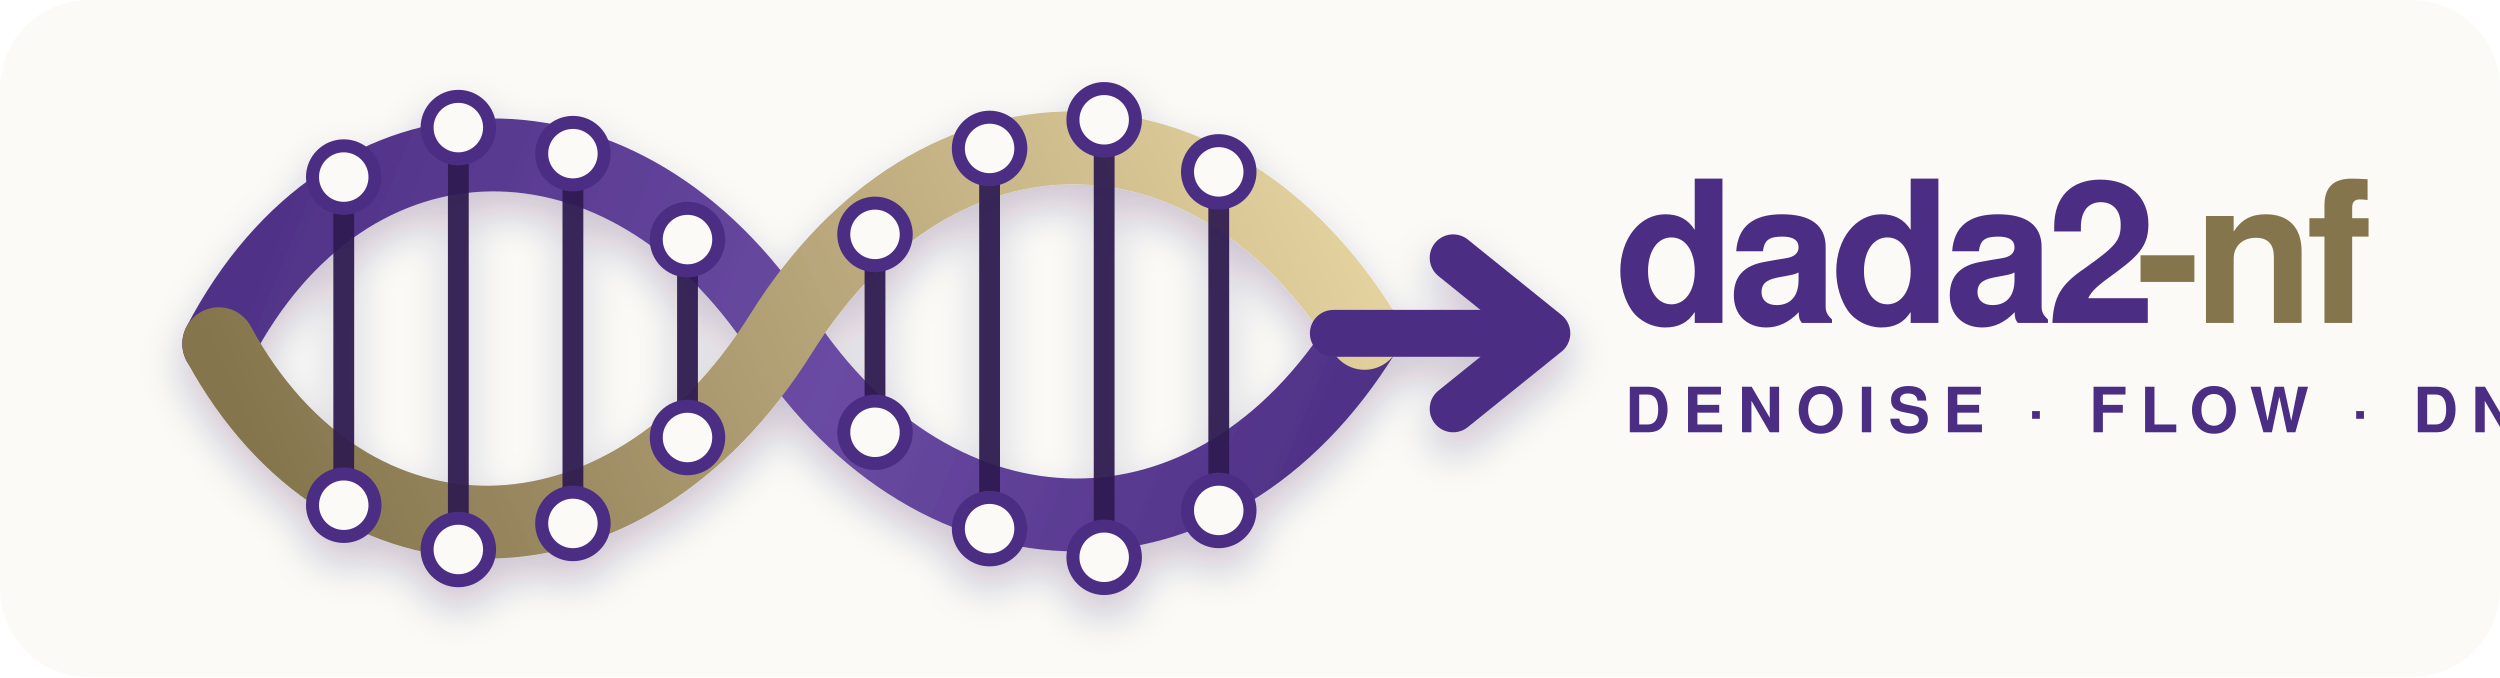
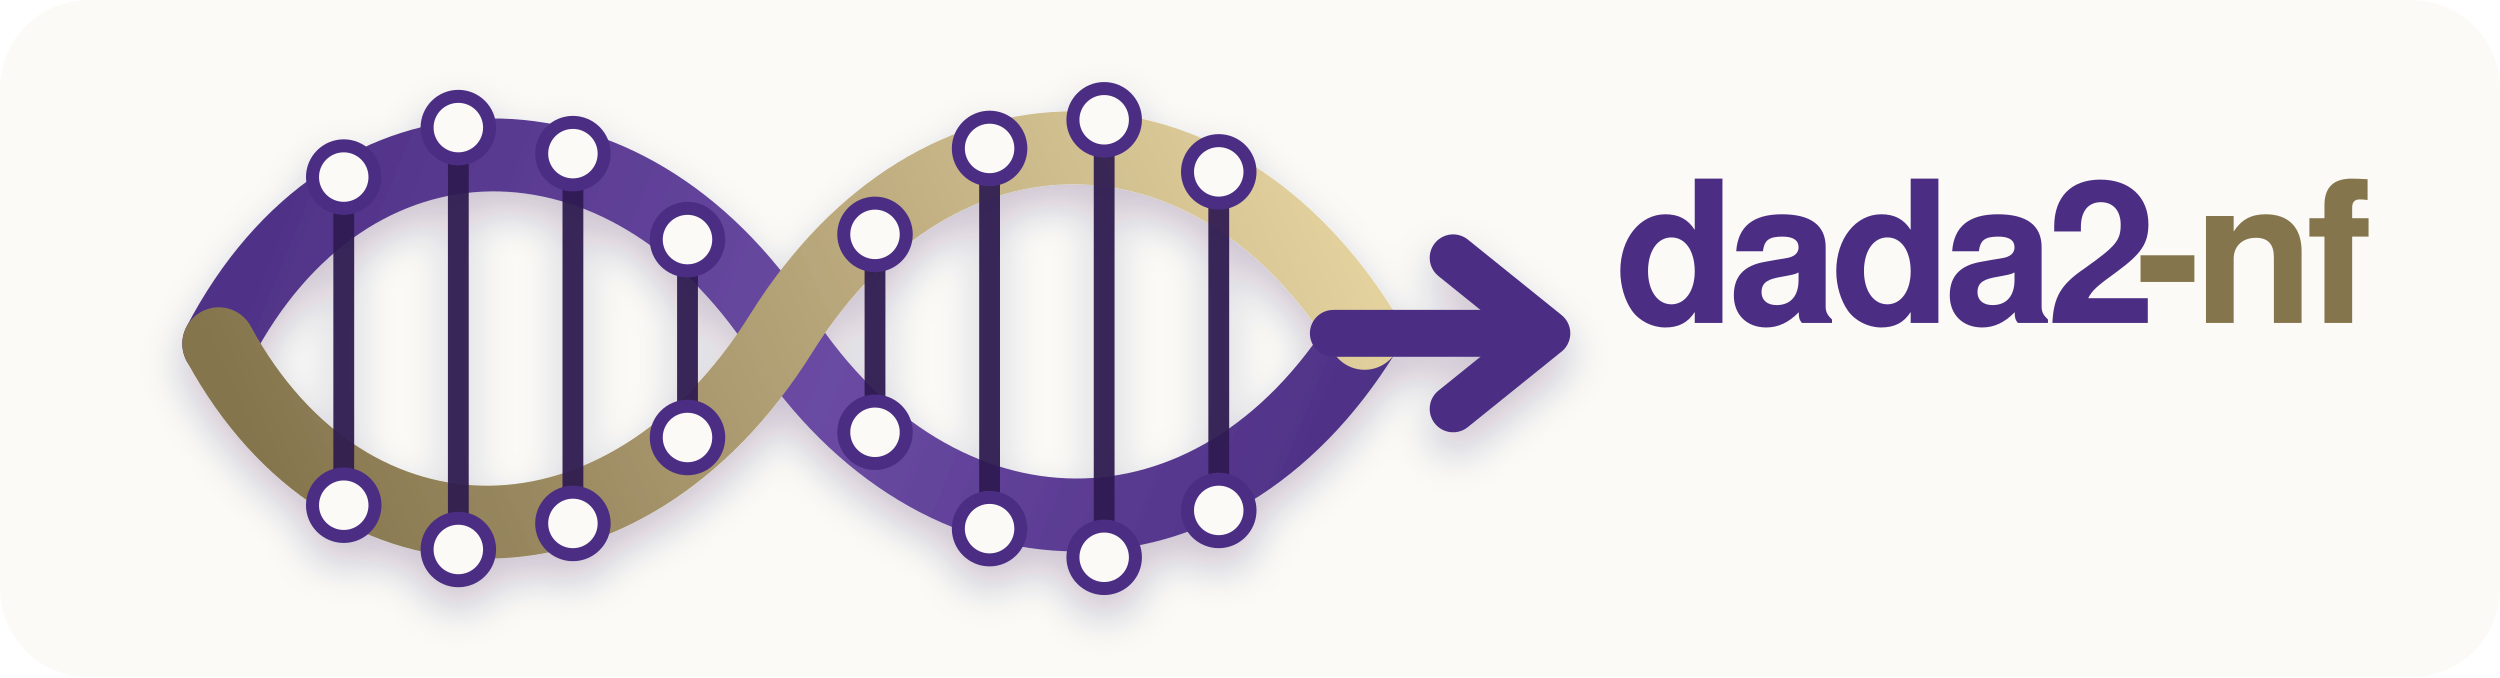
<svg xmlns="http://www.w3.org/2000/svg" viewBox="0 0 960 260" role="img" aria-labelledby="title desc">
  <defs>
    <linearGradient id="purpleFlow" x1="80" y1="40" x2="520" y2="220" gradientUnits="userSpaceOnUse">
      <stop offset="0" stop-color="#4B2E83" />
      <stop offset="0.55" stop-color="#6B4BA3" />
      <stop offset="1" stop-color="#4B2E83" />
    </linearGradient>
    <linearGradient id="goldFlow" x1="120" y1="220" x2="520" y2="40" gradientUnits="userSpaceOnUse">
      <stop offset="0" stop-color="#85754D" />
      <stop offset="0.5" stop-color="#B7A57A" />
      <stop offset="1" stop-color="#E8D7A2" />
    </linearGradient>
    <filter id="softShadow" x="-10%" y="-20%" width="120%" height="140%">
      <feDropShadow dx="0" dy="8" stdDeviation="8" flood-color="#2A1A49" flood-opacity="0.22" />
    </filter>
  </defs>
  <rect width="960" height="260" rx="34" fill="#FBFAF7" />
  <g filter="url(#softShadow)">
    <path d="M84 132 C134 36, 240 36, 300 128 S466 222, 524 128" fill="none" stroke="url(#purpleFlow)" stroke-width="28" stroke-linecap="round" />
    <path d="M84 132 C134 224, 240 224, 300 128 S466 34, 524 128" fill="none" stroke="url(#goldFlow)" stroke-width="28" stroke-linecap="round" />
    <g stroke="#2D194F" stroke-width="8" stroke-linecap="round" opacity="0.92">
      <line x1="132" y1="68" x2="132" y2="194" />
      <line x1="176" y1="49" x2="176" y2="211" />
      <line x1="220" y1="59" x2="220" y2="201" />
      <line x1="264" y1="92" x2="264" y2="168" />
      <line x1="336" y1="166" x2="336" y2="90" />
      <line x1="380" y1="203" x2="380" y2="57" />
      <line x1="424" y1="214" x2="424" y2="46" />
      <line x1="468" y1="196" x2="468" y2="66" />
    </g>
    <g fill="#FBFAF7" stroke="#4B2E83" stroke-width="5">
      <circle cx="132" cy="68" r="12" />
      <circle cx="132" cy="194" r="12" />
      <circle cx="176" cy="49" r="12" />
      <circle cx="176" cy="211" r="12" />
      <circle cx="220" cy="59" r="12" />
      <circle cx="220" cy="201" r="12" />
      <circle cx="264" cy="92" r="12" />
      <circle cx="264" cy="168" r="12" />
      <circle cx="336" cy="166" r="12" />
      <circle cx="336" cy="90" r="12" />
      <circle cx="380" cy="203" r="12" />
      <circle cx="380" cy="57" r="12" />
      <circle cx="424" cy="214" r="12" />
      <circle cx="424" cy="46" r="12" />
      <circle cx="468" cy="196" r="12" />
      <circle cx="468" cy="66" r="12" />
    </g>
    <path d="M512 128 H576" fill="none" stroke="#4B2E83" stroke-width="18" stroke-linecap="round" />
    <path d="M558 99 L594 128 L558 157" fill="none" stroke="#4B2E83" stroke-width="18" stroke-linecap="round" stroke-linejoin="round" />
  </g>
  <g font-family="Aptos, Montserrat, Helvetica, Arial, sans-serif">
    <text x="620" y="124" fill="#4B2E83" font-size="76" font-weight="800" letter-spacing="-3">dada2</text>
    <text x="820" y="124" fill="#85754D" font-size="76" font-weight="800" letter-spacing="-3">-nf</text>
-     <text x="624" y="166" fill="#4B2E83" font-size="24" font-weight="700" letter-spacing="5">DENOISE · FLOW · DNA</text>
  </g>
</svg>
